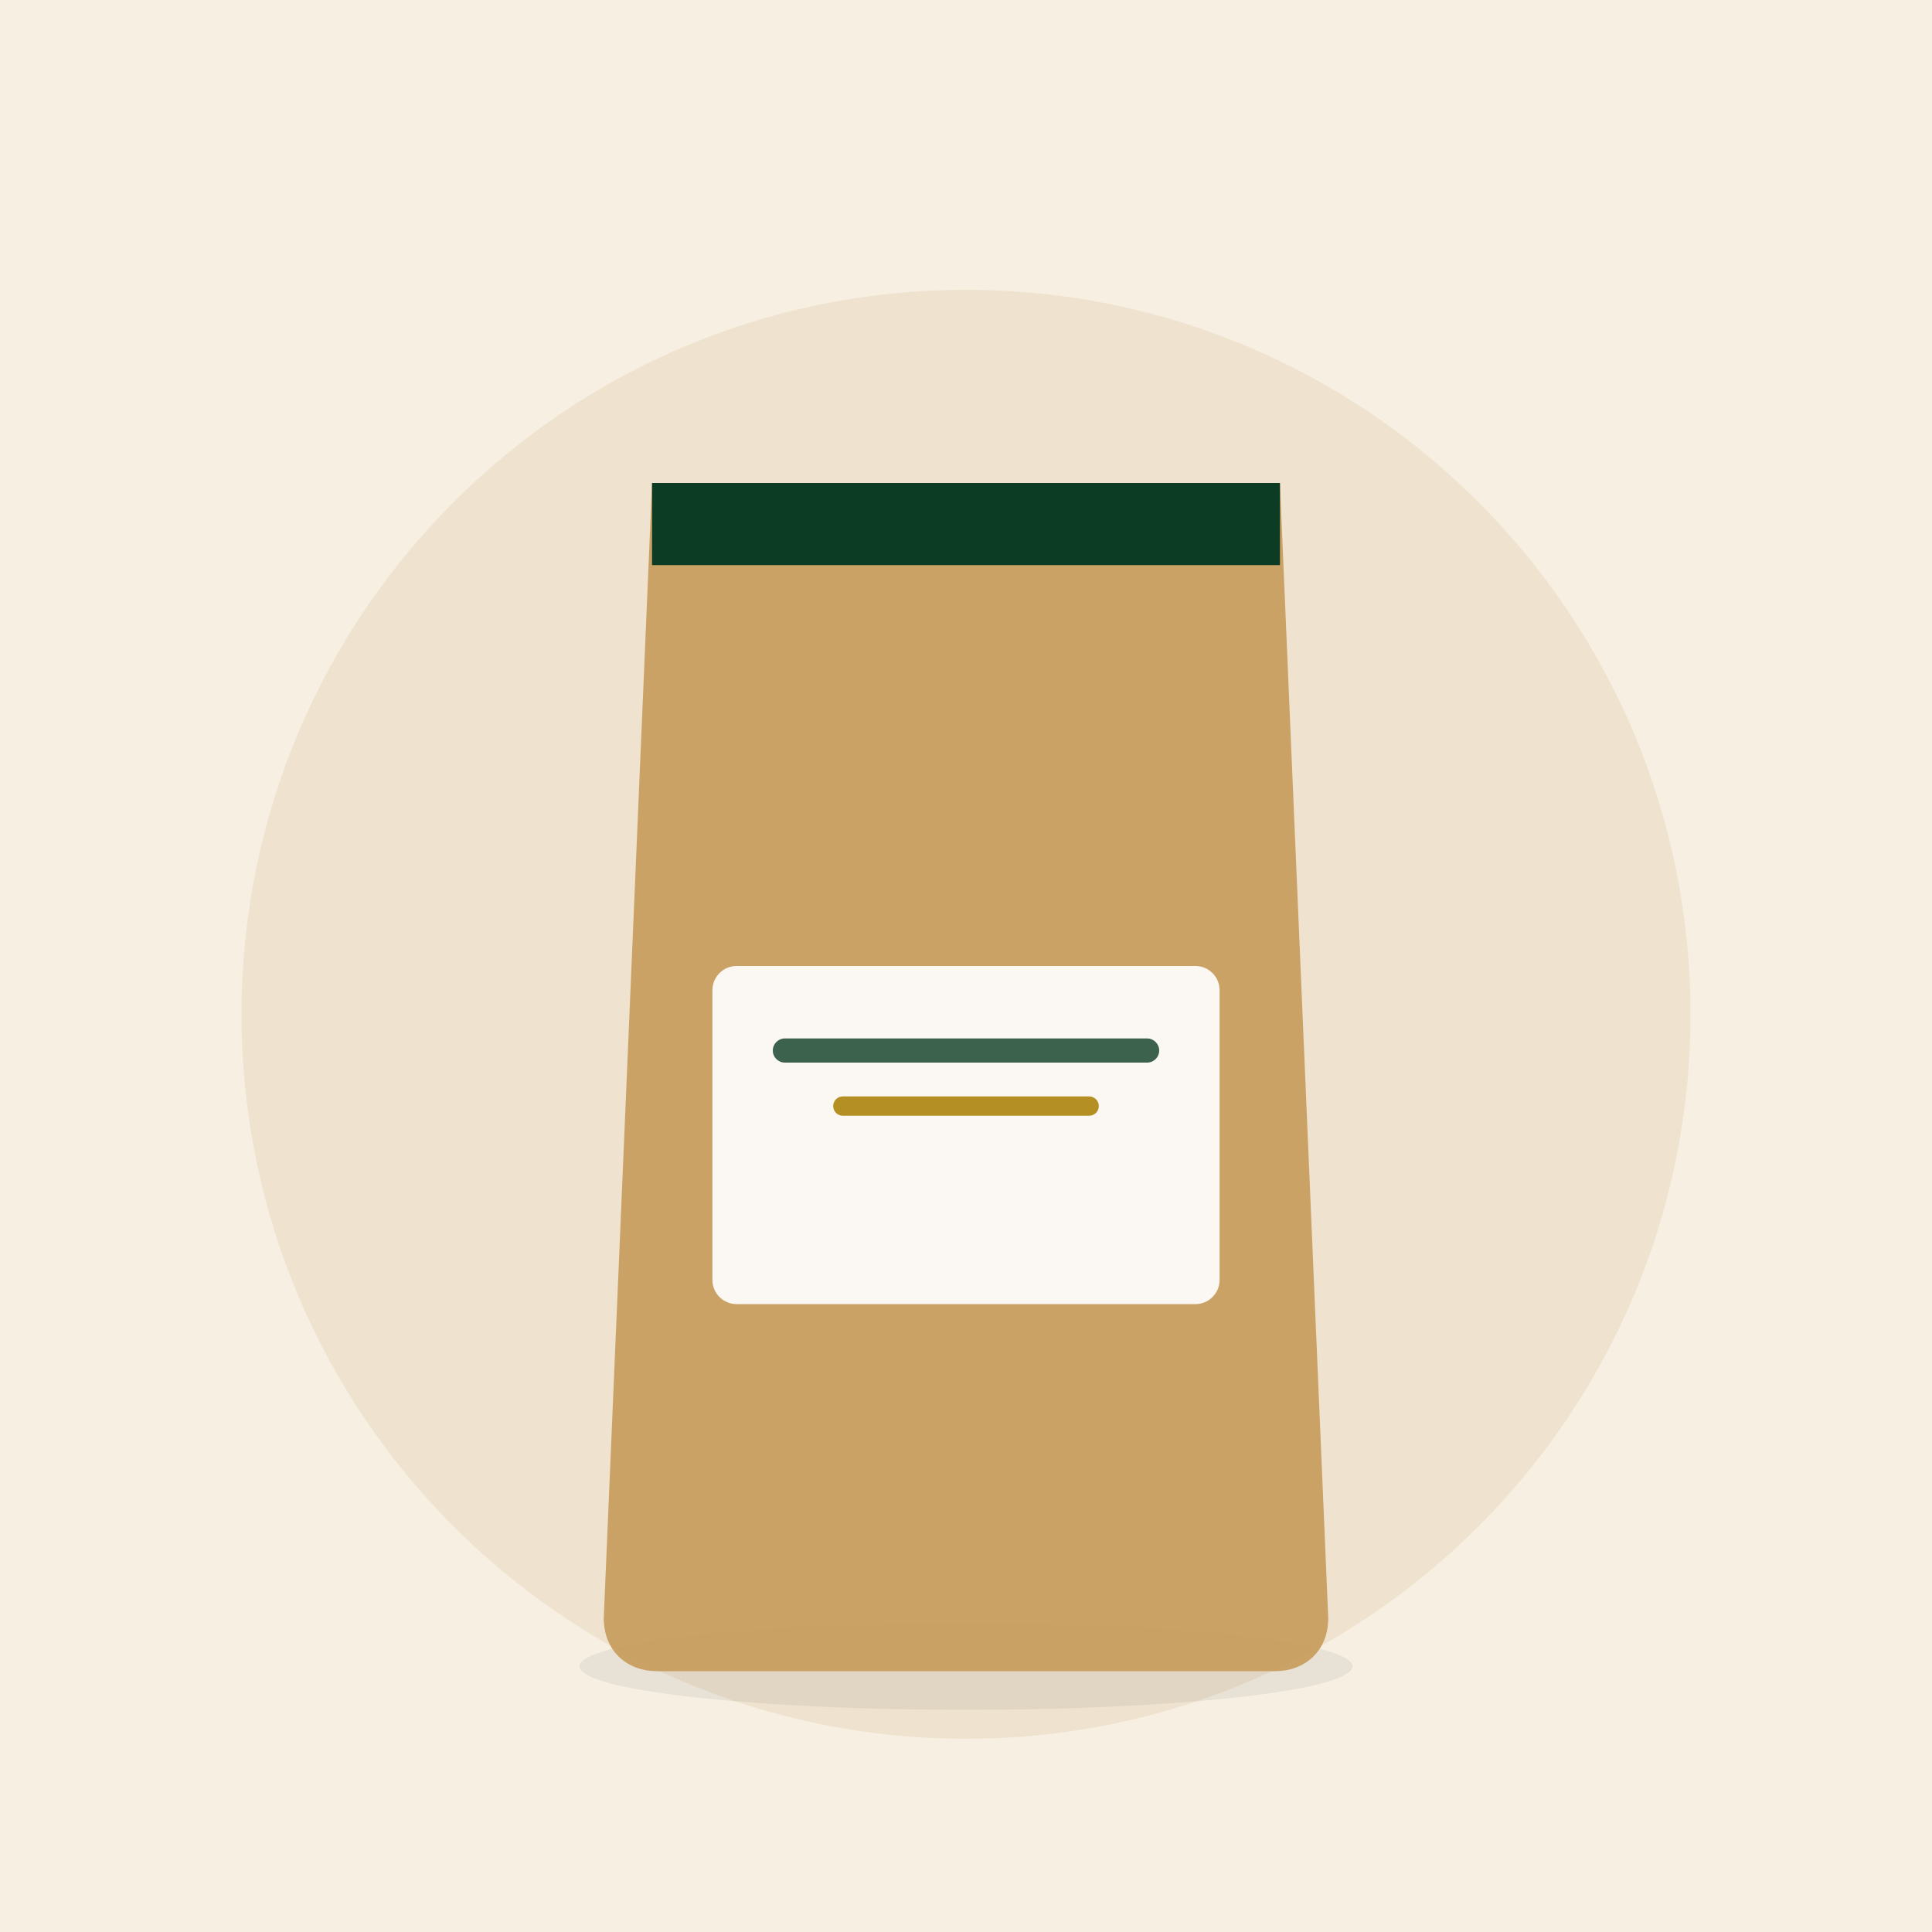
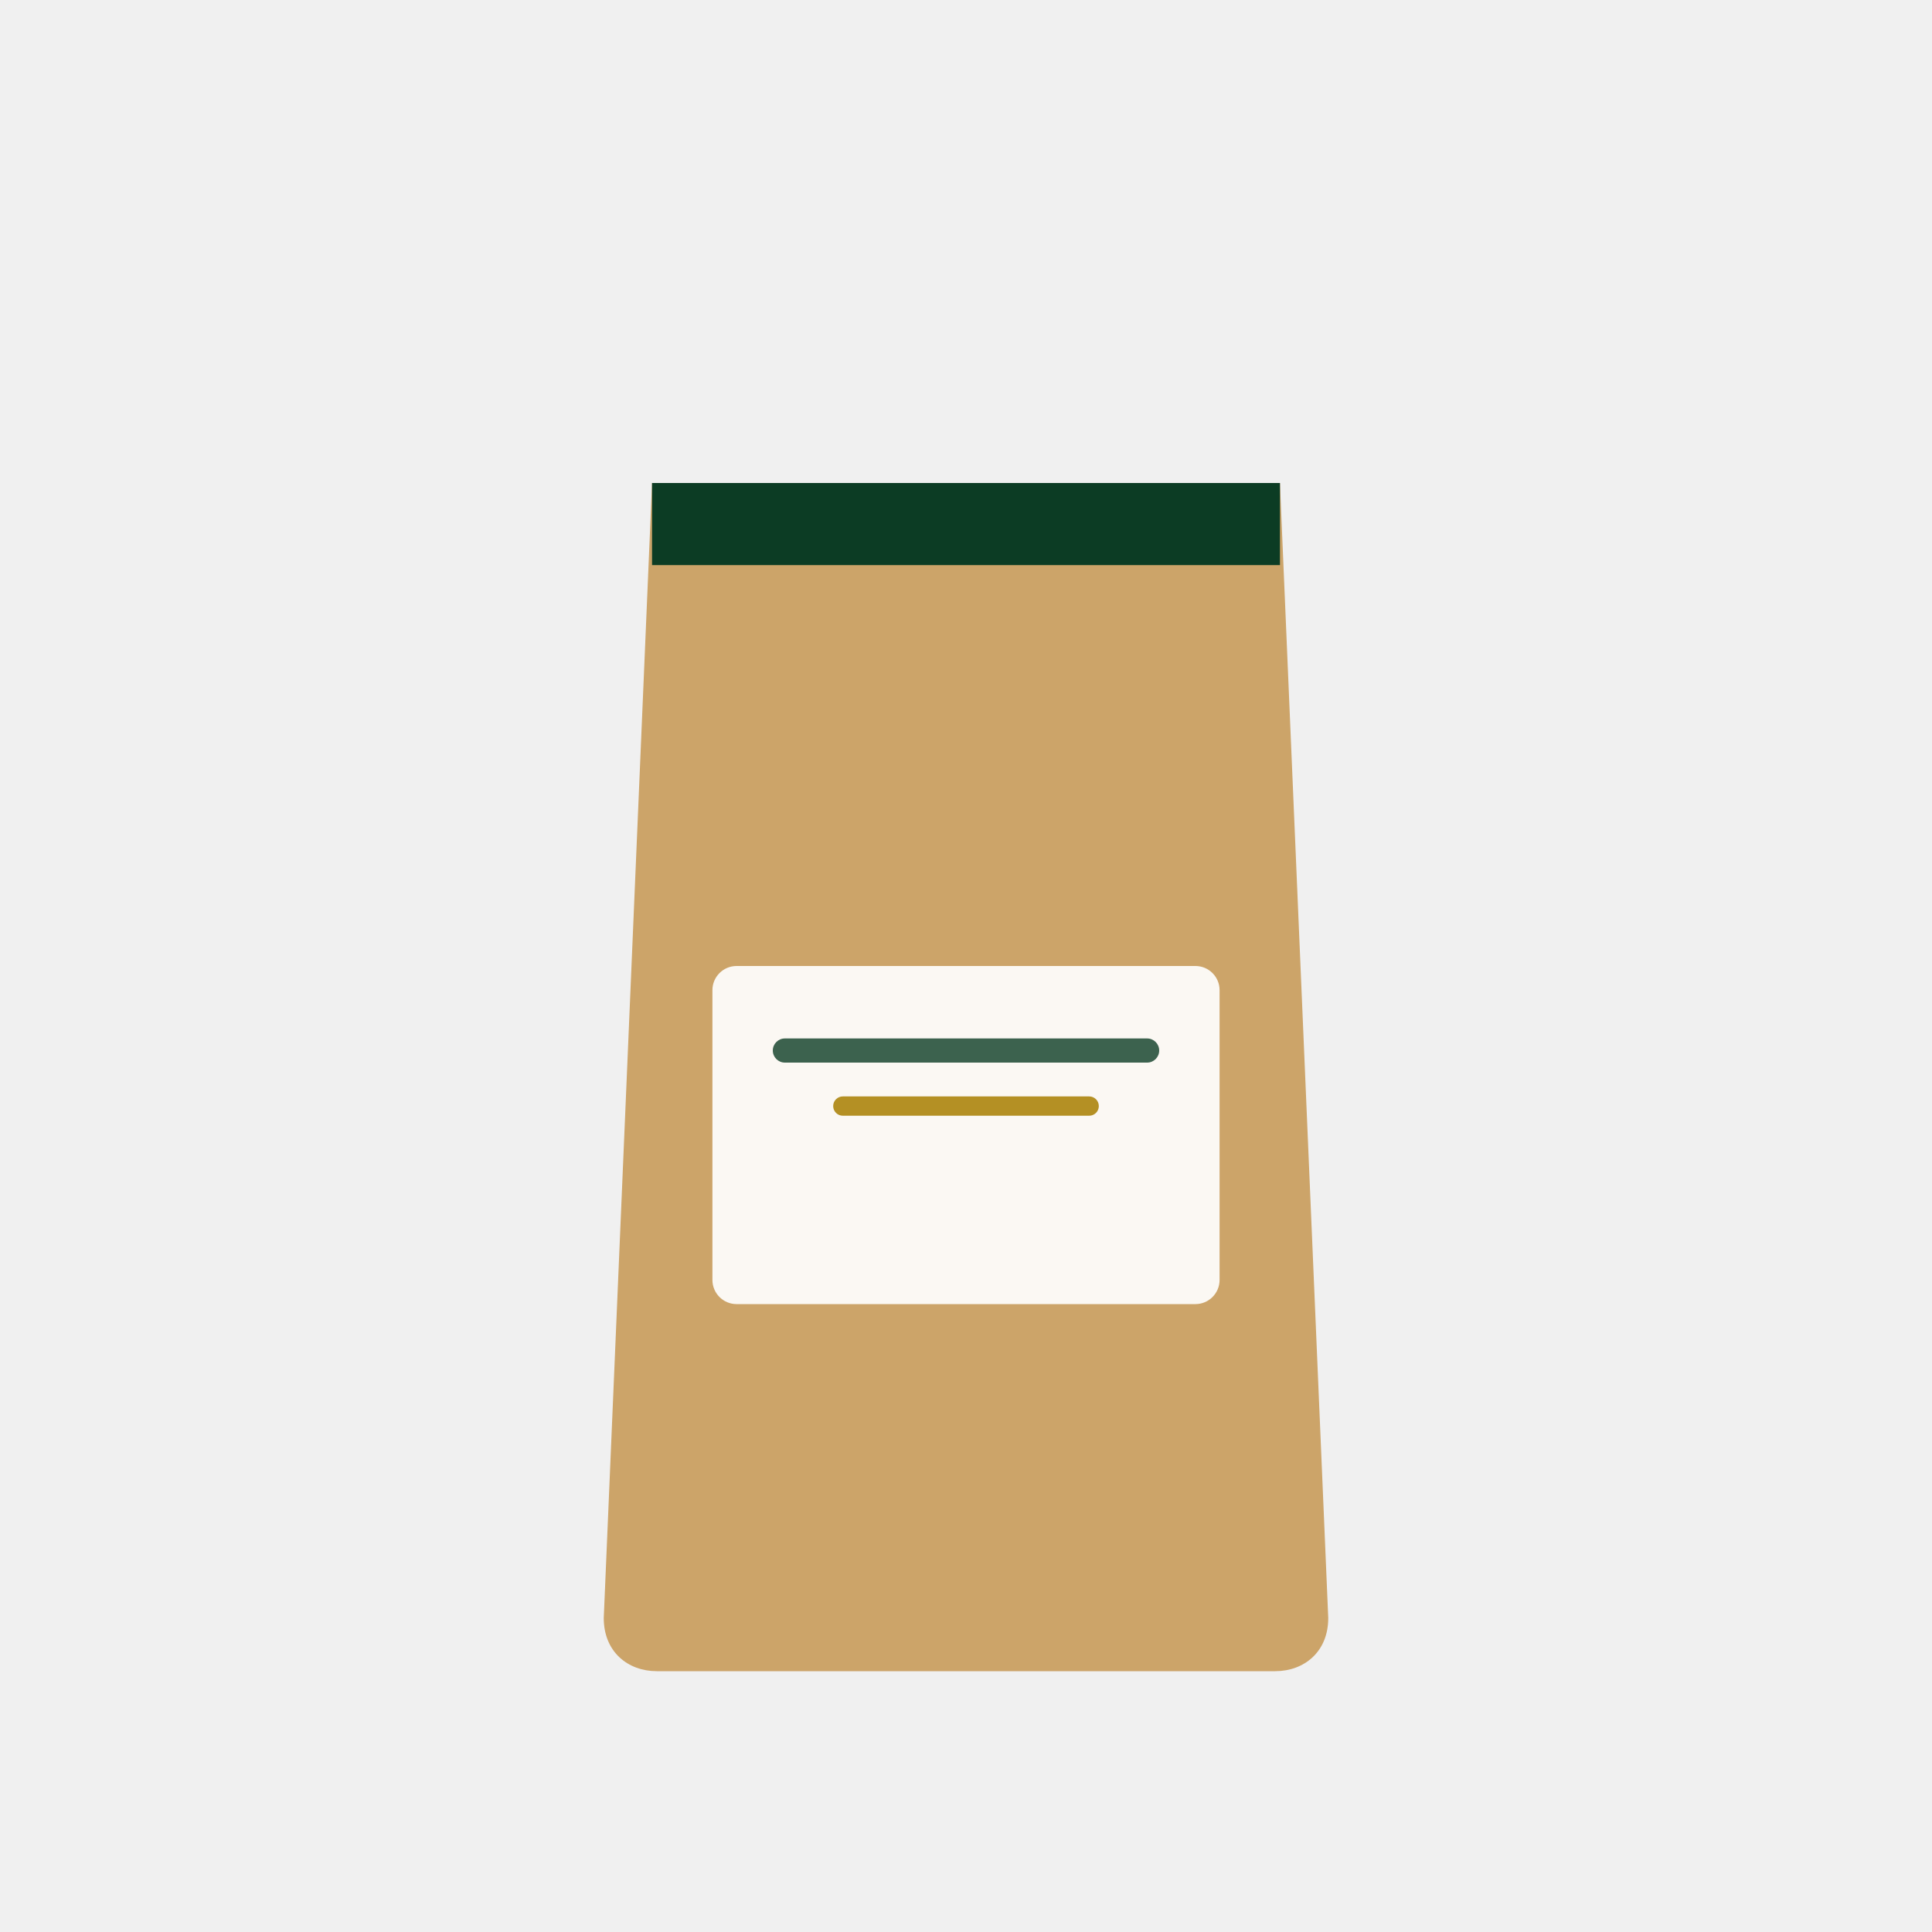
<svg xmlns="http://www.w3.org/2000/svg" viewBox="0 0 800 800" width="800" height="800">
-   <rect width="800" height="800" fill="#F6EFE2" />
-   <circle cx="400" cy="420" r="300" fill="#C89B5A" opacity=".14" />
-   <ellipse cx="400" cy="690" rx="160" ry="18" fill="#000" opacity=".06" />
  <path d="M270 200h260l20 470c0 14-10 22-22 22H272c-12 0-22-8-22-22z" fill="#C89B5A" opacity=".9" />
  <rect x="270" y="200" width="260" height="34" fill="#0C3C24" />
  <rect x="295" y="400" width="210" height="140" rx="10" fill="#fff" opacity=".92" />
  <rect x="320" y="430" width="160" height="10" rx="5" fill="#0C3C24" opacity=".8" />
  <rect x="345" y="454" width="110" height="8" rx="4" fill="#B49024" />
</svg>
